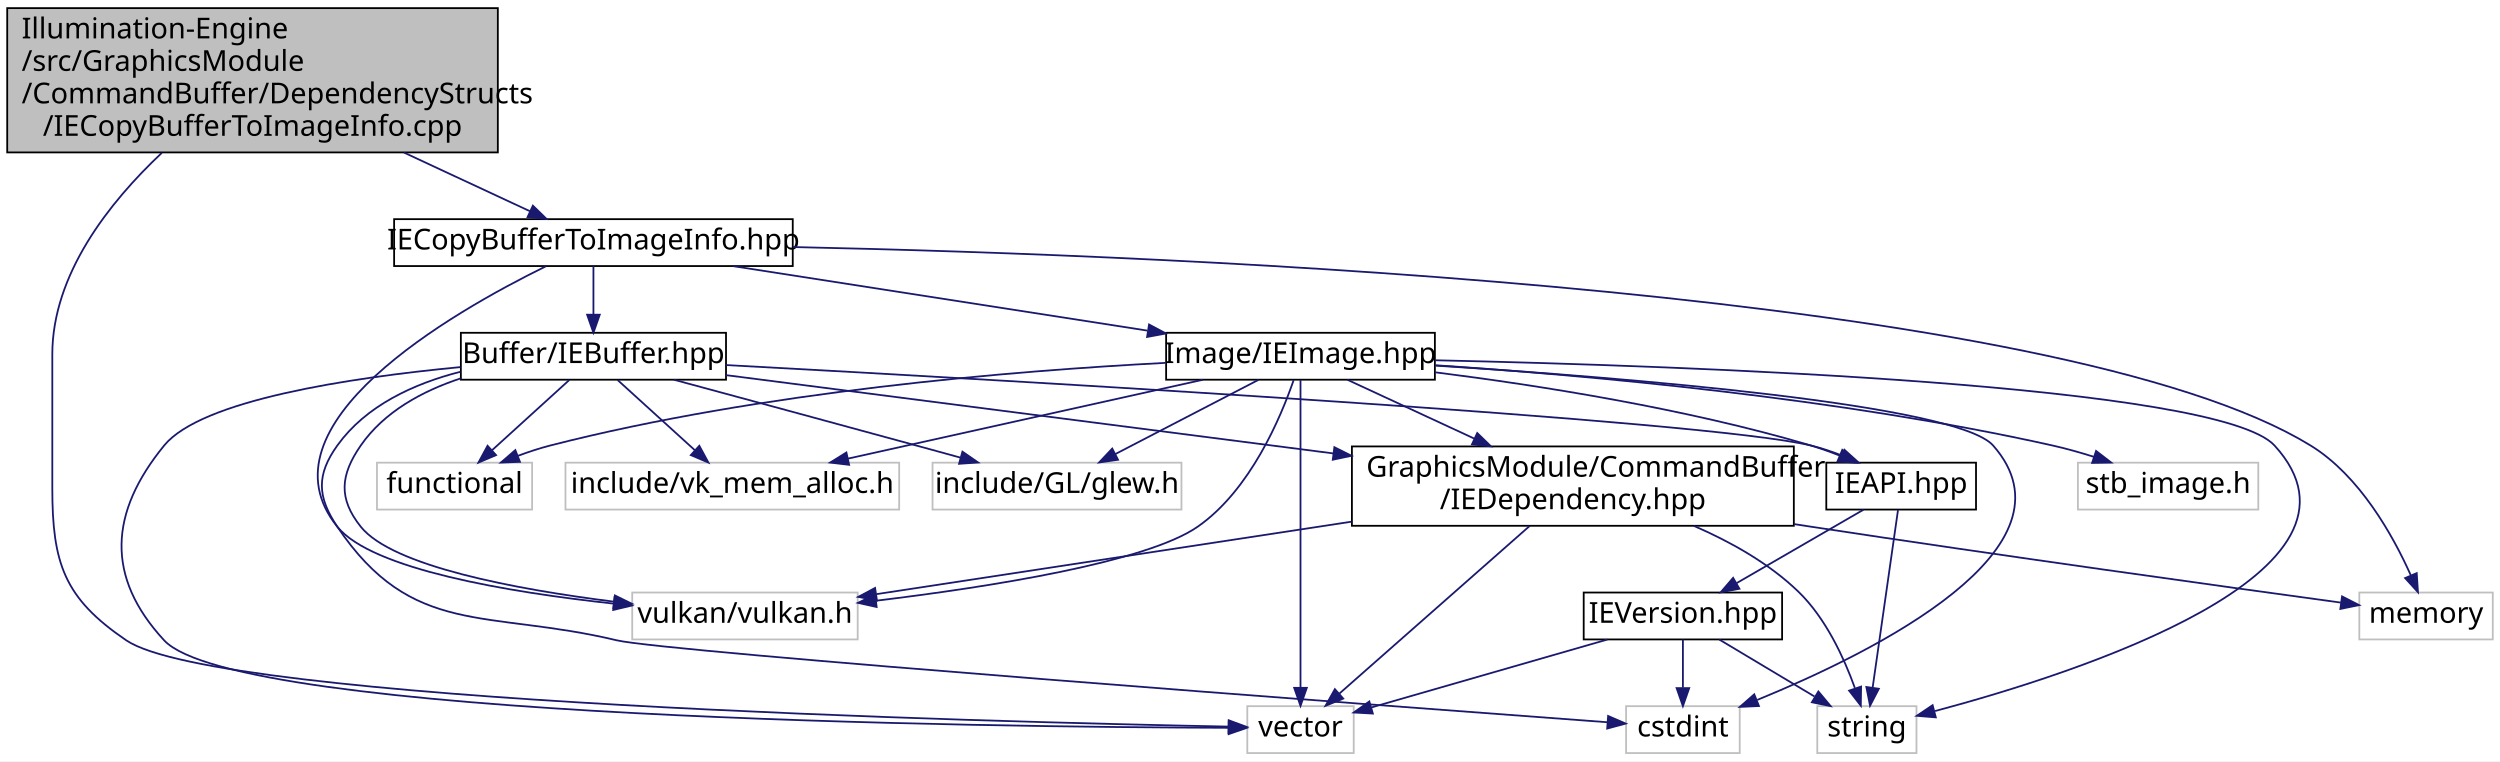
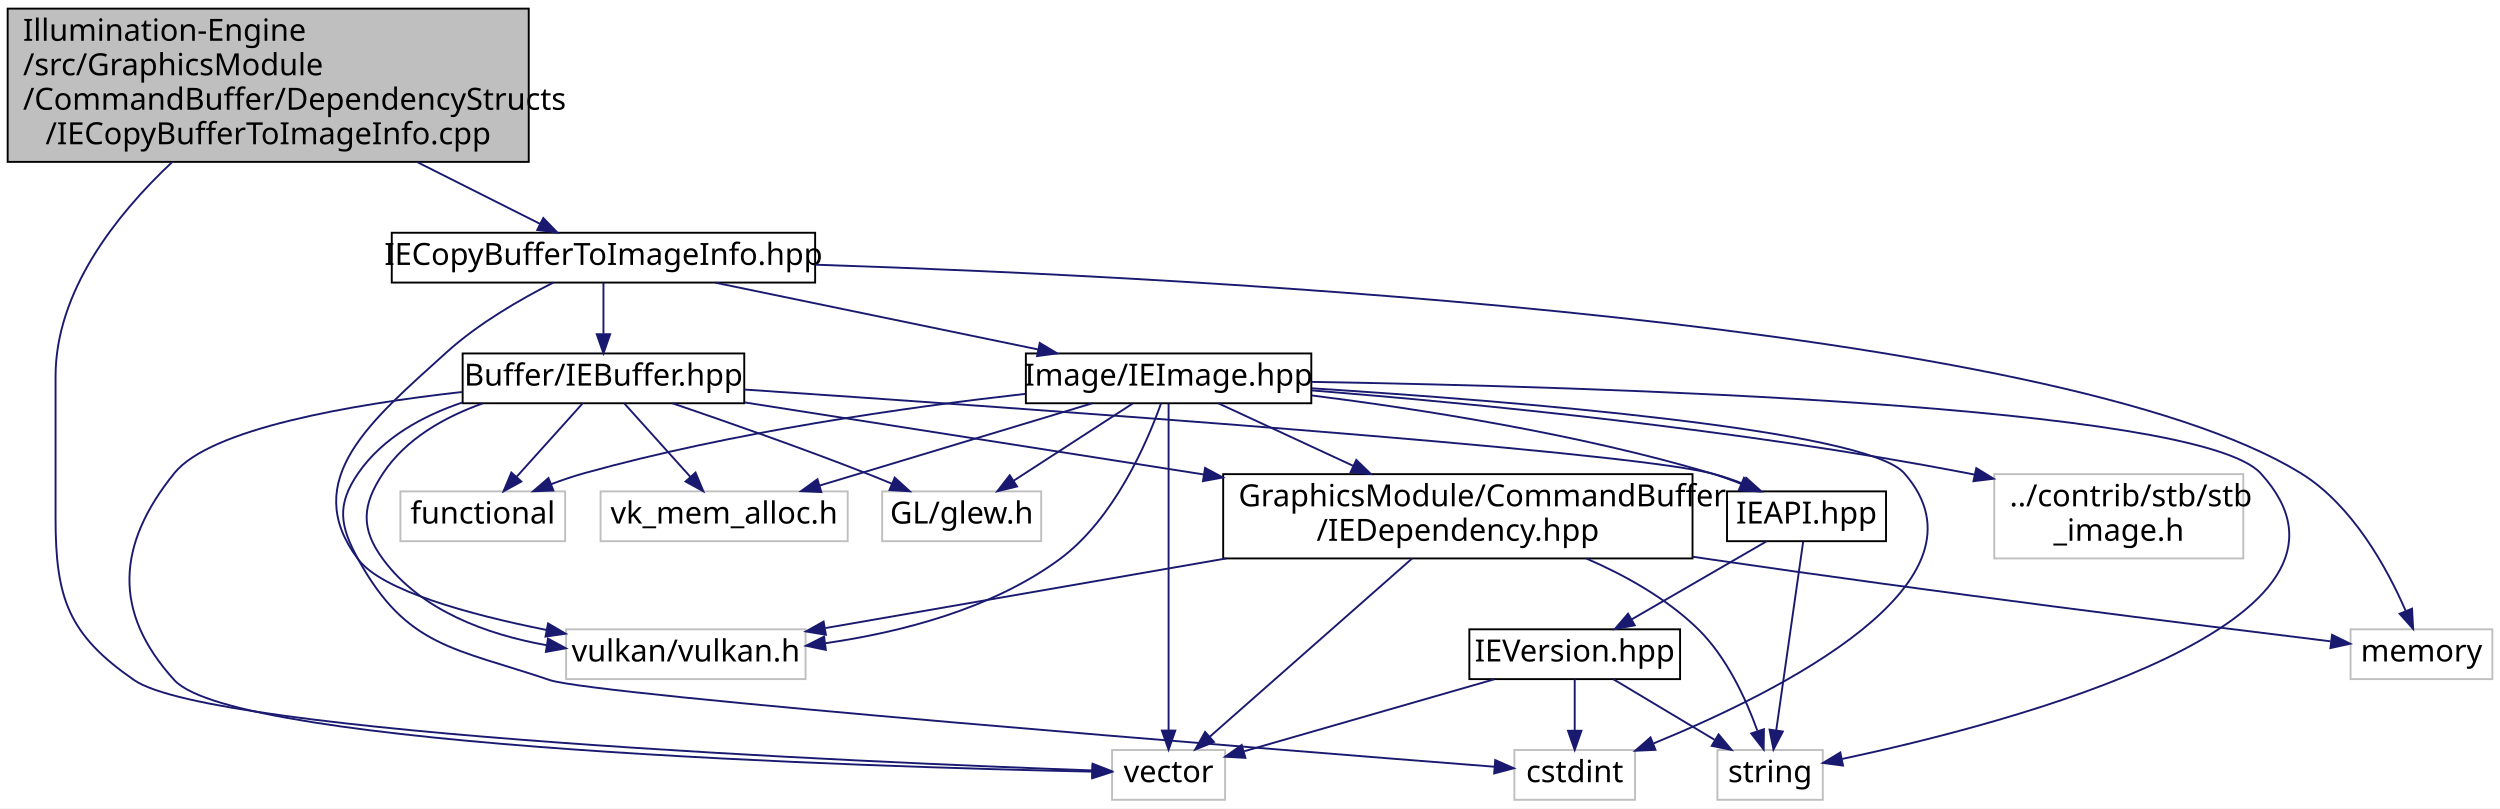
- <svg xmlns="http://www.w3.org/2000/svg" xmlns:xlink="http://www.w3.org/1999/xlink" width="1386pt" height="422pt" viewBox="0.00 0.00 1386.00 422.00">
+ <svg xmlns="http://www.w3.org/2000/svg" xmlns:xlink="http://www.w3.org/1999/xlink" width="1305pt" height="422pt" viewBox="0.00 0.00 1305.00 422.00">
  <g id="graph0" class="graph" transform="scale(1 1) rotate(0) translate(4 418)">
-     <polygon fill="white" stroke="transparent" points="-4,4 -4,-418 1382,-418 1382,4 -4,4" />
+     <polygon fill="white" stroke="transparent" points="-4,4 -4,-418 1301,-418 1301,4 -4,4" />
    <g id="node1" class="node">
      <g id="a_node1">
        <a xlink:title=" ">
          <polygon fill="#bfbfbf" stroke="black" points="0,-333.5 0,-413.5 272,-413.5 272,-333.5 0,-333.5" />
          <text text-anchor="start" x="8" y="-396.7" font-family="Source Sans Pro" font-size="16.00">Illumination-Engine</text>
          <text text-anchor="start" x="8" y="-378.7" font-family="Source Sans Pro" font-size="16.00">/src/GraphicsModule</text>
          <text text-anchor="start" x="8" y="-360.7" font-family="Source Sans Pro" font-size="16.00">/CommandBuffer/DependencyStructs</text>
          <text text-anchor="middle" x="136" y="-342.7" font-family="Source Sans Pro" font-size="16.00">/IECopyBufferToImageInfo.cpp</text>
        </a>
      </g>
    </g>
    <g id="node2" class="node">
      <g id="a_node2">
        <a xlink:href="_i_e_copy_buffer_to_image_info_8hpp.html" target="_top" xlink:title=" ">
-           <polygon fill="white" stroke="black" points="214.5,-270.5 214.5,-296.5 435.5,-296.5 435.5,-270.5 214.5,-270.5" />
-           <text text-anchor="middle" x="325" y="-279.7" font-family="Source Sans Pro" font-size="16.00">IECopyBufferToImageInfo.hpp</text>
+           <polygon fill="white" stroke="black" points="200.5,-270.5 200.5,-296.5 421.5,-296.5 421.5,-270.5 200.5,-270.5" />
+           <text text-anchor="middle" x="311" y="-279.7" font-family="Source Sans Pro" font-size="16.00">IECopyBufferToImageInfo.hpp</text>
        </a>
      </g>
    </g>
    <g id="edge1" class="edge">
-       <path fill="none" stroke="midnightblue" d="M220,-333.39C244.57,-321.95 270.1,-310.06 289.83,-300.88" />
-       <polygon fill="midnightblue" stroke="midnightblue" points="291.43,-303.99 299.02,-296.6 288.48,-297.64 291.43,-303.99" />
+       <path fill="none" stroke="midnightblue" d="M213.78,-333.39C236.32,-322.05 259.73,-310.28 277.94,-301.13" />
+       <polygon fill="midnightblue" stroke="midnightblue" points="279.59,-304.21 286.95,-296.6 276.44,-297.96 279.59,-304.21" />
    </g>
    <g id="node7" class="node">
      <g id="a_node7">
        <a xlink:title=" ">
-           <polygon fill="white" stroke="#bfbfbf" points="687.5,-0.5 687.5,-26.5 746.5,-26.5 746.5,-0.5 687.5,-0.5" />
-           <text text-anchor="middle" x="717" y="-9.7" font-family="Source Sans Pro" font-size="16.00">vector</text>
+           <polygon fill="white" stroke="#bfbfbf" points="576.5,-0.5 576.5,-26.5 635.5,-26.5 635.5,-0.5 576.5,-0.5" />
+           <text text-anchor="middle" x="606" y="-9.7" font-family="Source Sans Pro" font-size="16.00">vector</text>
        </a>
      </g>
    </g>
    <g id="edge33" class="edge">
-       <path fill="none" stroke="midnightblue" d="M85.7,-333.24C56.33,-305.6 25,-265.75 25,-221.5 25,-221.5 25,-221.5 25,-147.5 25,-105.76 31.47,-86.46 66,-63 116.49,-28.7 542.96,-17.78 676.91,-15.18" />
-       <polygon fill="midnightblue" stroke="midnightblue" points="677.21,-18.68 687.14,-14.99 677.07,-11.68 677.21,-18.68" />
+       <path fill="none" stroke="midnightblue" d="M85.7,-333.24C56.33,-305.6 25,-265.75 25,-221.5 25,-221.5 25,-221.5 25,-147.5 25,-105.76 31.65,-86.72 66,-63 106.93,-34.74 448.4,-20.08 566.22,-15.83" />
+       <polygon fill="midnightblue" stroke="midnightblue" points="566.39,-19.33 576.26,-15.47 566.14,-12.33 566.39,-19.33" />
    </g>
    <g id="node3" class="node">
      <g id="a_node3">
        <a xlink:href="_i_e_buffer_8hpp.html" target="_top" xlink:title=" ">
-           <polygon fill="white" stroke="black" points="251.5,-207.5 251.5,-233.5 398.5,-233.5 398.5,-207.5 251.5,-207.5" />
-           <text text-anchor="middle" x="325" y="-216.7" font-family="Source Sans Pro" font-size="16.00">Buffer/IEBuffer.hpp</text>
+           <polygon fill="white" stroke="black" points="237.5,-207.5 237.5,-233.5 384.5,-233.5 384.5,-207.5 237.5,-207.5" />
+           <text text-anchor="middle" x="311" y="-216.7" font-family="Source Sans Pro" font-size="16.00">Buffer/IEBuffer.hpp</text>
        </a>
      </g>
    </g>
    <g id="edge2" class="edge">
-       <path fill="none" stroke="midnightblue" d="M325,-270.45C325,-262.85 325,-252.79 325,-243.78" />
-       <polygon fill="midnightblue" stroke="midnightblue" points="328.5,-243.53 325,-233.53 321.5,-243.53 328.5,-243.53" />
+       <path fill="none" stroke="midnightblue" d="M311,-270.45C311,-262.85 311,-252.79 311,-243.78" />
+       <polygon fill="midnightblue" stroke="midnightblue" points="314.5,-243.53 311,-233.53 307.5,-243.53 314.5,-243.53" />
    </g>
    <g id="node5" class="node">
      <g id="a_node5">
        <a xlink:title=" ">
-           <polygon fill="white" stroke="#bfbfbf" points="1304,-63.5 1304,-89.5 1378,-89.5 1378,-63.5 1304,-63.5" />
-           <text text-anchor="middle" x="1341" y="-72.7" font-family="Source Sans Pro" font-size="16.00">memory</text>
+           <polygon fill="white" stroke="#bfbfbf" points="1223,-63.5 1223,-89.5 1297,-89.5 1297,-63.5 1223,-63.5" />
+           <text text-anchor="middle" x="1260" y="-72.7" font-family="Source Sans Pro" font-size="16.00">memory</text>
        </a>
      </g>
    </g>
    <g id="edge31" class="edge">
-       <path fill="none" stroke="midnightblue" d="M435.74,-281.04C655.68,-276.31 1138.33,-256.23 1277,-171 1304.2,-154.28 1322.63,-121.18 1332.49,-99.19" />
-       <polygon fill="midnightblue" stroke="midnightblue" points="1335.83,-100.26 1336.52,-89.69 1329.39,-97.52 1335.83,-100.26" />
+       <path fill="none" stroke="midnightblue" d="M421.6,-279.83C629.57,-273.02 1069.41,-249.49 1197,-171 1224.06,-154.35 1242.13,-121.23 1251.73,-99.22" />
+       <polygon fill="midnightblue" stroke="midnightblue" points="1255.08,-100.28 1255.66,-89.71 1248.61,-97.61 1255.08,-100.28" />
    </g>
    <g id="node8" class="node">
      <g id="a_node8">
        <a xlink:title=" ">
-           <polygon fill="white" stroke="#bfbfbf" points="346.5,-63.5 346.5,-89.5 471.5,-89.5 471.5,-63.5 346.5,-63.5" />
-           <text text-anchor="middle" x="409" y="-72.7" font-family="Source Sans Pro" font-size="16.00">vulkan/vulkan.h</text>
+           <polygon fill="white" stroke="#bfbfbf" points="291.5,-63.5 291.5,-89.5 416.5,-89.5 416.5,-63.5 291.5,-63.5" />
+           <text text-anchor="middle" x="354" y="-72.7" font-family="Source Sans Pro" font-size="16.00">vulkan/vulkan.h</text>
        </a>
      </g>
    </g>
    <g id="edge32" class="edge">
-       <path fill="none" stroke="midnightblue" d="M298.61,-270.35C246.15,-244.59 137.57,-182.21 183,-126 202.11,-102.36 277.74,-89.71 336.31,-83.33" />
-       <polygon fill="midnightblue" stroke="midnightblue" points="336.7,-86.81 346.28,-82.28 335.97,-79.85 336.7,-86.81" />
+       <path fill="none" stroke="midnightblue" d="M284.82,-270.49C267.76,-261.86 245.65,-249.12 229,-234 190.37,-198.93 151.54,-167.62 183,-126 195.29,-109.74 240.43,-97.35 281.25,-89.16" />
+       <polygon fill="midnightblue" stroke="midnightblue" points="282.09,-92.56 291.24,-87.22 280.75,-85.69 282.09,-92.56" />
    </g>
    <g id="node15" class="node">
      <g id="a_node15">
        <a xlink:href="_i_e_image_8hpp.html" target="_top" xlink:title=" ">
-           <polygon fill="white" stroke="black" points="642.5,-207.5 642.5,-233.5 791.5,-233.5 791.5,-207.5 642.5,-207.5" />
-           <text text-anchor="middle" x="717" y="-216.7" font-family="Source Sans Pro" font-size="16.00">Image/IEImage.hpp</text>
+           <polygon fill="white" stroke="black" points="531.5,-207.5 531.5,-233.5 680.5,-233.5 680.5,-207.5 531.5,-207.5" />
+           <text text-anchor="middle" x="606" y="-216.7" font-family="Source Sans Pro" font-size="16.00">Image/IEImage.hpp</text>
        </a>
      </g>
    </g>
    <g id="edge20" class="edge">
-       <path fill="none" stroke="midnightblue" d="M402.45,-270.45C468.66,-260.14 563.8,-245.34 632.08,-234.71" />
-       <polygon fill="midnightblue" stroke="midnightblue" points="633.03,-238.11 642.37,-233.11 631.95,-231.19 633.03,-238.11" />
+       <path fill="none" stroke="midnightblue" d="M369.28,-270.45C417.77,-260.42 486.85,-246.14 537.88,-235.58" />
+       <polygon fill="midnightblue" stroke="midnightblue" points="538.75,-238.98 547.84,-233.53 537.34,-232.12 538.75,-238.98" />
    </g>
    <g id="node4" class="node">
      <g id="a_node4">
        <a xlink:href="_i_e_dependency_8hpp.html" target="_top" xlink:title=" ">
-           <polygon fill="white" stroke="black" points="745.5,-126.5 745.5,-170.5 990.5,-170.5 990.5,-126.5 745.5,-126.5" />
-           <text text-anchor="start" x="753.5" y="-153.7" font-family="Source Sans Pro" font-size="16.00">GraphicsModule/CommandBuffer</text>
-           <text text-anchor="middle" x="868" y="-135.7" font-family="Source Sans Pro" font-size="16.00">/IEDependency.hpp</text>
+           <polygon fill="white" stroke="black" points="634.5,-126.5 634.5,-170.5 879.5,-170.5 879.5,-126.5 634.5,-126.5" />
+           <text text-anchor="start" x="642.5" y="-153.7" font-family="Source Sans Pro" font-size="16.00">GraphicsModule/CommandBuffer</text>
+           <text text-anchor="middle" x="757" y="-135.7" font-family="Source Sans Pro" font-size="16.00">/IEDependency.hpp</text>
        </a>
      </g>
    </g>
    <g id="edge3" class="edge">
-       <path fill="none" stroke="midnightblue" d="M398.51,-210.02C484.68,-198.91 629.15,-180.29 735.12,-166.63" />
-       <polygon fill="midnightblue" stroke="midnightblue" points="735.78,-170.07 745.25,-165.32 734.89,-163.13 735.78,-170.07" />
+       <path fill="none" stroke="midnightblue" d="M384.65,-207.94C449.66,-197.74 546.01,-182.61 624.42,-170.31" />
+       <polygon fill="midnightblue" stroke="midnightblue" points="625.04,-173.75 634.37,-168.75 623.95,-166.84 625.04,-173.75" />
    </g>
    <g id="edge19" class="edge">
-       <path fill="none" stroke="midnightblue" d="M251.24,-214.48C189.23,-208.55 107.51,-196.11 87,-171 56.64,-133.82 54.39,-98.22 87,-63 127.09,-19.7 544.87,-14.93 677.1,-14.5" />
-       <polygon fill="midnightblue" stroke="midnightblue" points="677.21,-18 687.2,-14.48 677.19,-11 677.21,-18" />
+       <path fill="none" stroke="midnightblue" d="M237.23,-213.39C179.42,-206.89 105.74,-194.23 87,-171 56.86,-133.64 54.68,-98.49 87,-63 119.1,-27.76 449.85,-17.68 565.97,-15.21" />
+       <polygon fill="midnightblue" stroke="midnightblue" points="566.27,-18.7 576.2,-15 566.13,-11.71 566.27,-18.7" />
    </g>
    <g id="edge16" class="edge">
-       <path fill="none" stroke="midnightblue" d="M251.46,-208.25C230.04,-201.18 208.94,-189.69 196,-171 184.62,-154.56 183.53,-141.63 196,-126 213.48,-104.09 281.78,-91.31 336.38,-84.43" />
-       <polygon fill="midnightblue" stroke="midnightblue" points="336.9,-87.89 346.4,-83.21 336.06,-80.94 336.9,-87.89" />
+       <path fill="none" stroke="midnightblue" d="M247.98,-207.43C227.95,-200.29 207.92,-188.96 196,-171 184.94,-154.34 184.11,-142.08 196,-126 215.7,-99.35 249.78,-86.87 281.26,-81.21" />
+       <polygon fill="midnightblue" stroke="midnightblue" points="282.05,-84.63 291.37,-79.6 280.95,-77.71 282.05,-84.63" />
    </g>
    <g id="node9" class="node">
      <g id="a_node9">
        <a xlink:href="_i_e_a_p_i_8hpp.html" target="_top" xlink:title=" ">
-           <polygon fill="white" stroke="black" points="1008.5,-135.5 1008.5,-161.5 1091.5,-161.5 1091.5,-135.5 1008.5,-135.5" />
-           <text text-anchor="middle" x="1050" y="-144.7" font-family="Source Sans Pro" font-size="16.00">IEAPI.hpp</text>
+           <polygon fill="white" stroke="black" points="897.5,-135.5 897.5,-161.5 980.5,-161.5 980.5,-135.5 897.5,-135.5" />
+           <text text-anchor="middle" x="939" y="-144.7" font-family="Source Sans Pro" font-size="16.00">IEAPI.hpp</text>
        </a>
      </g>
    </g>
    <g id="edge8" class="edge">
-       <path fill="none" stroke="midnightblue" d="M398.66,-215.6C561.62,-206.77 942.82,-184.93 1000,-171 1005.57,-169.64 1011.3,-167.73 1016.81,-165.59" />
-       <polygon fill="midnightblue" stroke="midnightblue" points="1018.53,-168.66 1026.4,-161.57 1015.83,-162.2 1018.53,-168.66" />
+       <path fill="none" stroke="midnightblue" d="M384.59,-214.65C529.34,-204.93 841.25,-182.93 889,-171 894.56,-169.61 900.29,-167.67 905.8,-165.53" />
+       <polygon fill="midnightblue" stroke="midnightblue" points="907.52,-168.6 915.39,-161.51 904.81,-162.14 907.52,-168.6" />
    </g>
    <g id="node11" class="node">
      <g id="a_node11">
        <a xlink:title=" ">
-           <polygon fill="white" stroke="#bfbfbf" points="897.5,-0.5 897.5,-26.5 960.5,-26.5 960.5,-0.5 897.5,-0.5" />
-           <text text-anchor="middle" x="929" y="-9.7" font-family="Source Sans Pro" font-size="16.00">cstdint</text>
+           <polygon fill="white" stroke="#bfbfbf" points="786.5,-0.5 786.5,-26.5 849.5,-26.5 849.5,-0.5 786.5,-0.5" />
+           <text text-anchor="middle" x="818" y="-9.7" font-family="Source Sans Pro" font-size="16.00">cstdint</text>
        </a>
      </g>
    </g>
    <g id="edge17" class="edge">
-       <path fill="none" stroke="midnightblue" d="M251.31,-211.91C225.41,-205.29 198.84,-193.14 183,-171 171.37,-154.73 171.83,-142.59 183,-126 224.52,-64.31 265.66,-80.24 338,-63 364.69,-56.64 756.92,-27.23 887.25,-17.58" />
-       <polygon fill="midnightblue" stroke="midnightblue" points="887.54,-21.07 897.25,-16.84 887.02,-14.08 887.54,-21.07" />
+       <path fill="none" stroke="midnightblue" d="M237.35,-207.9C216.32,-200.8 195.69,-189.38 183,-171 171.64,-154.54 173.34,-143.51 183,-126 208.38,-80.01 233.24,-79.84 283,-63 306.28,-55.12 654.16,-27.32 776.13,-17.76" />
+       <polygon fill="midnightblue" stroke="midnightblue" points="776.51,-21.24 786.2,-16.97 775.96,-14.26 776.51,-21.24" />
    </g>
    <g id="node12" class="node">
      <g id="a_node12">
        <a xlink:title=" ">
-           <polygon fill="white" stroke="#bfbfbf" points="309.5,-135.5 309.5,-161.5 494.5,-161.5 494.5,-135.5 309.5,-135.5" />
-           <text text-anchor="middle" x="402" y="-144.7" font-family="Source Sans Pro" font-size="16.00">include/vk_mem_alloc.h</text>
+           <polygon fill="white" stroke="#bfbfbf" points="309.5,-135.5 309.5,-161.5 438.5,-161.5 438.5,-135.5 309.5,-135.5" />
+           <text text-anchor="middle" x="374" y="-144.7" font-family="Source Sans Pro" font-size="16.00">vk_mem_alloc.h</text>
        </a>
      </g>
    </g>
    <g id="edge14" class="edge">
-       <path fill="none" stroke="midnightblue" d="M338.41,-207.31C350.23,-196.57 367.62,-180.75 381.24,-168.38" />
-       <polygon fill="midnightblue" stroke="midnightblue" points="383.7,-170.87 388.74,-161.55 378.99,-165.69 383.7,-170.87" />
+       <path fill="none" stroke="midnightblue" d="M321.97,-207.31C331.46,-196.77 345.34,-181.34 356.38,-169.07" />
+       <polygon fill="midnightblue" stroke="midnightblue" points="359.06,-171.33 363.15,-161.55 353.86,-166.64 359.06,-171.33" />
    </g>
    <g id="node13" class="node">
      <g id="a_node13">
        <a xlink:title=" ">
-           <polygon fill="white" stroke="#bfbfbf" points="513,-135.5 513,-161.5 651,-161.5 651,-135.5 513,-135.5" />
-           <text text-anchor="middle" x="582" y="-144.7" font-family="Source Sans Pro" font-size="16.00">include/GL/glew.h</text>
+           <polygon fill="white" stroke="#bfbfbf" points="456.5,-135.5 456.5,-161.5 539.5,-161.5 539.5,-135.5 456.5,-135.5" />
+           <text text-anchor="middle" x="498" y="-144.7" font-family="Source Sans Pro" font-size="16.00">GL/glew.h</text>
        </a>
      </g>
    </g>
    <g id="edge15" class="edge">
-       <path fill="none" stroke="midnightblue" d="M369.52,-207.5C405.75,-197.71 458.19,-183.52 504,-171 511.9,-168.84 520.25,-166.55 528.43,-164.3" />
-       <polygon fill="midnightblue" stroke="midnightblue" points="529.57,-167.62 538.28,-161.59 527.71,-160.87 529.57,-167.62" />
+       <path fill="none" stroke="midnightblue" d="M347.01,-207.48C374.78,-198.03 414.05,-184.29 448,-171 452.44,-169.26 457.07,-167.37 461.65,-165.46" />
+       <polygon fill="midnightblue" stroke="midnightblue" points="463.05,-168.67 470.89,-161.54 460.31,-162.23 463.05,-168.67" />
    </g>
    <g id="node14" class="node">
      <g id="a_node14">
        <a xlink:title=" ">
          <polygon fill="white" stroke="#bfbfbf" points="205,-135.5 205,-161.5 291,-161.5 291,-135.5 205,-135.5" />
          <text text-anchor="middle" x="248" y="-144.7" font-family="Source Sans Pro" font-size="16.00">functional</text>
        </a>
      </g>
    </g>
    <g id="edge18" class="edge">
-       <path fill="none" stroke="midnightblue" d="M311.59,-207.31C299.77,-196.57 282.38,-180.75 268.76,-168.38" />
-       <polygon fill="midnightblue" stroke="midnightblue" points="271.01,-165.69 261.26,-161.55 266.3,-170.87 271.01,-165.69" />
+       <path fill="none" stroke="midnightblue" d="M300.03,-207.31C290.54,-196.77 276.66,-181.34 265.62,-169.07" />
+       <polygon fill="midnightblue" stroke="midnightblue" points="268.14,-166.64 258.85,-161.55 262.94,-171.33 268.14,-166.64" />
    </g>
    <g id="edge4" class="edge">
-       <path fill="none" stroke="midnightblue" d="M990.6,-127.45C993.76,-126.96 996.9,-126.47 1000,-126 1104.79,-110.02 1227.96,-92.91 1293.81,-83.91" />
-       <polygon fill="midnightblue" stroke="midnightblue" points="1294.44,-87.35 1303.88,-82.53 1293.49,-80.42 1294.44,-87.35" />
+       <path fill="none" stroke="midnightblue" d="M879.59,-127.4C882.76,-126.92 885.9,-126.46 889,-126 1005,-108.98 1141.84,-91.85 1212.48,-83.23" />
+       <polygon fill="midnightblue" stroke="midnightblue" points="1213.32,-86.65 1222.82,-81.97 1212.47,-79.7 1213.32,-86.65" />
    </g>
    <g id="node6" class="node">
      <g id="a_node6">
        <a xlink:title=" ">
-           <polygon fill="white" stroke="#bfbfbf" points="1003.5,-0.5 1003.5,-26.5 1058.5,-26.5 1058.5,-0.5 1003.5,-0.5" />
-           <text text-anchor="middle" x="1031" y="-9.7" font-family="Source Sans Pro" font-size="16.00">string</text>
+           <polygon fill="white" stroke="#bfbfbf" points="892.5,-0.5 892.5,-26.5 947.5,-26.5 947.5,-0.5 892.5,-0.5" />
+           <text text-anchor="middle" x="920" y="-9.7" font-family="Source Sans Pro" font-size="16.00">string</text>
        </a>
      </g>
    </g>
    <g id="edge5" class="edge">
-       <path fill="none" stroke="midnightblue" d="M935.09,-126.44C955.48,-117.62 976.76,-105.68 993,-90 1008.24,-75.28 1018.38,-53.15 1024.32,-36.65" />
-       <polygon fill="midnightblue" stroke="midnightblue" points="1027.78,-37.35 1027.63,-26.76 1021.14,-35.13 1027.78,-37.35" />
+       <path fill="none" stroke="midnightblue" d="M824.09,-126.44C844.48,-117.62 865.76,-105.68 882,-90 897.24,-75.28 907.38,-53.15 913.32,-36.65" />
+       <polygon fill="midnightblue" stroke="midnightblue" points="916.78,-37.35 916.63,-26.76 910.14,-35.13 916.78,-37.35" />
    </g>
    <g id="edge6" class="edge">
-       <path fill="none" stroke="midnightblue" d="M844.07,-126.43C815.01,-100.83 766.41,-58.02 738.49,-33.43" />
-       <polygon fill="midnightblue" stroke="midnightblue" points="740.69,-30.7 730.87,-26.71 736.06,-35.95 740.69,-30.7" />
+       <path fill="none" stroke="midnightblue" d="M733.07,-126.43C704.01,-100.83 655.41,-58.02 627.49,-33.43" />
+       <polygon fill="midnightblue" stroke="midnightblue" points="629.69,-30.7 619.87,-26.71 625.06,-35.95 629.69,-30.7" />
    </g>
    <g id="edge7" class="edge">
-       <path fill="none" stroke="midnightblue" d="M745.3,-128.79C661.26,-115.97 552.65,-99.41 481.93,-88.62" />
-       <polygon fill="midnightblue" stroke="midnightblue" points="482.19,-85.12 471.78,-87.07 481.14,-92.04 482.19,-85.12" />
+       <path fill="none" stroke="midnightblue" d="M636.09,-126.5C567.96,-114.66 485.11,-100.27 426.88,-90.16" />
+       <polygon fill="midnightblue" stroke="midnightblue" points="427.12,-86.65 416.67,-88.39 425.92,-93.55 427.12,-86.65" />
    </g>
    <g id="edge13" class="edge">
-       <path fill="none" stroke="midnightblue" d="M1048.25,-135.23C1045.05,-112.86 1038.24,-65.16 1034.2,-36.88" />
-       <polygon fill="midnightblue" stroke="midnightblue" points="1037.63,-36.15 1032.75,-26.74 1030.7,-37.14 1037.63,-36.15" />
+       <path fill="none" stroke="midnightblue" d="M937.25,-135.23C934.05,-112.86 927.24,-65.16 923.2,-36.88" />
+       <polygon fill="midnightblue" stroke="midnightblue" points="926.63,-36.15 921.75,-26.74 919.7,-37.14 926.63,-36.15" />
    </g>
    <g id="node10" class="node">
      <g id="a_node10">
        <a xlink:href="_i_e_version_8hpp.html" target="_top" xlink:title=" ">
-           <polygon fill="white" stroke="black" points="874,-63.5 874,-89.5 984,-89.5 984,-63.5 874,-63.5" />
-           <text text-anchor="middle" x="929" y="-72.7" font-family="Source Sans Pro" font-size="16.00">IEVersion.hpp</text>
+           <polygon fill="white" stroke="black" points="763,-63.5 763,-89.5 873,-89.5 873,-63.5 763,-63.5" />
+           <text text-anchor="middle" x="818" y="-72.7" font-family="Source Sans Pro" font-size="16.00">IEVersion.hpp</text>
        </a>
      </g>
    </g>
    <g id="edge9" class="edge">
-       <path fill="none" stroke="midnightblue" d="M1029.2,-135.47C1009.81,-124.25 980.67,-107.39 958.81,-94.74" />
-       <polygon fill="midnightblue" stroke="midnightblue" points="960.34,-91.59 949.93,-89.61 956.84,-97.65 960.34,-91.59" />
+       <path fill="none" stroke="midnightblue" d="M918.2,-135.47C898.81,-124.25 869.67,-107.39 847.81,-94.74" />
+       <polygon fill="midnightblue" stroke="midnightblue" points="849.34,-91.59 838.93,-89.61 845.84,-97.65 849.34,-91.59" />
    </g>
    <g id="edge11" class="edge">
-       <path fill="none" stroke="midnightblue" d="M949.15,-63.45C964.24,-54.43 985.1,-41.95 1001.98,-31.85" />
-       <polygon fill="midnightblue" stroke="midnightblue" points="1004.1,-34.66 1010.89,-26.53 1000.51,-28.66 1004.1,-34.66" />
+       <path fill="none" stroke="midnightblue" d="M838.15,-63.45C853.24,-54.43 874.1,-41.95 890.98,-31.85" />
+       <polygon fill="midnightblue" stroke="midnightblue" points="893.1,-34.66 899.89,-26.53 889.51,-28.66 893.1,-34.66" />
    </g>
    <g id="edge12" class="edge">
-       <path fill="none" stroke="midnightblue" d="M887.12,-63.45C849.17,-52.53 793.67,-36.56 756.49,-25.86" />
-       <polygon fill="midnightblue" stroke="midnightblue" points="757.1,-22.4 746.52,-22.99 755.16,-29.12 757.1,-22.4" />
+       <path fill="none" stroke="midnightblue" d="M776.12,-63.45C738.17,-52.53 682.67,-36.56 645.49,-25.86" />
+       <polygon fill="midnightblue" stroke="midnightblue" points="646.1,-22.4 635.52,-22.99 644.16,-29.12 646.1,-22.4" />
    </g>
    <g id="edge10" class="edge">
-       <path fill="none" stroke="midnightblue" d="M929,-63.45C929,-55.85 929,-45.79 929,-36.78" />
-       <polygon fill="midnightblue" stroke="midnightblue" points="932.5,-36.53 929,-26.53 925.5,-36.53 932.5,-36.53" />
+       <path fill="none" stroke="midnightblue" d="M818,-63.45C818,-55.85 818,-45.79 818,-36.78" />
+       <polygon fill="midnightblue" stroke="midnightblue" points="821.5,-36.53 818,-26.53 814.5,-36.53 821.5,-36.53" />
    </g>
    <g id="edge21" class="edge">
-       <path fill="none" stroke="midnightblue" d="M742.96,-207.47C762.24,-198.53 789.24,-186.01 813.21,-174.9" />
-       <polygon fill="midnightblue" stroke="midnightblue" points="814.98,-177.94 822.58,-170.56 812.03,-171.59 814.98,-177.94" />
+       <path fill="none" stroke="midnightblue" d="M631.96,-207.47C651.24,-198.53 678.24,-186.01 702.21,-174.9" />
+       <polygon fill="midnightblue" stroke="midnightblue" points="703.98,-177.94 711.58,-170.56 701.03,-171.59 703.98,-177.94" />
    </g>
    <g id="edge29" class="edge">
-       <path fill="none" stroke="midnightblue" d="M791.53,-218.27C932.35,-215.16 1226.22,-204.67 1257,-171 1321.18,-100.8 1148.45,-45.05 1068.79,-23.8" />
-       <polygon fill="midnightblue" stroke="midnightblue" points="1069.21,-20.29 1058.65,-21.15 1067.44,-27.06 1069.21,-20.29" />
+       <path fill="none" stroke="midnightblue" d="M680.67,-218.65C827.66,-216.19 1143.14,-206.77 1176,-171 1247.53,-93.12 1044.65,-40.35 957.58,-21.83" />
+       <polygon fill="midnightblue" stroke="midnightblue" points="958.06,-18.36 947.56,-19.75 956.63,-25.21 958.06,-18.36" />
    </g>
    <g id="edge30" class="edge">
-       <path fill="none" stroke="midnightblue" d="M717,-207.29C717,-173.75 717,-79.83 717,-36.69" />
-       <polygon fill="midnightblue" stroke="midnightblue" points="720.5,-36.65 717,-26.65 713.5,-36.65 720.5,-36.65" />
+       <path fill="none" stroke="midnightblue" d="M606,-207.29C606,-173.75 606,-79.83 606,-36.69" />
+       <polygon fill="midnightblue" stroke="midnightblue" points="609.5,-36.65 606,-26.65 602.5,-36.65 609.5,-36.65" />
    </g>
    <g id="edge26" class="edge">
-       <path fill="none" stroke="midnightblue" d="M713.17,-207.2C706.15,-186.82 689.2,-146.28 660,-126 631.67,-106.32 545.21,-92.66 481.65,-84.96" />
-       <polygon fill="midnightblue" stroke="midnightblue" points="482.01,-81.48 471.66,-83.78 481.18,-88.43 482.01,-81.48" />
+       <path fill="none" stroke="midnightblue" d="M602.05,-207.37C594.86,-187.24 577.65,-147.05 549,-126 513.7,-100.07 466.11,-87.91 426.78,-82.24" />
+       <polygon fill="midnightblue" stroke="midnightblue" points="427.09,-78.75 416.72,-80.91 426.17,-85.69 427.09,-78.75" />
    </g>
    <g id="edge22" class="edge">
-       <path fill="none" stroke="midnightblue" d="M791.69,-211.59C849.39,-204.31 930.81,-191.49 1000,-171 1005.27,-169.44 1010.72,-167.48 1016,-165.38" />
-       <polygon fill="midnightblue" stroke="midnightblue" points="1017.37,-168.6 1025.25,-161.51 1014.67,-162.14 1017.37,-168.6" />
+       <path fill="none" stroke="midnightblue" d="M680.69,-211.59C738.39,-204.31 819.81,-191.49 889,-171 894.27,-169.44 899.72,-167.48 905,-165.38" />
+       <polygon fill="midnightblue" stroke="midnightblue" points="906.37,-168.6 914.25,-161.51 903.67,-162.14 906.37,-168.6" />
    </g>
    <g id="edge27" class="edge">
-       <path fill="none" stroke="midnightblue" d="M791.83,-215.3C897.77,-208.57 1080.92,-193.78 1101,-171 1151.03,-114.26 1035.67,-56.73 970.23,-29.97" />
-       <polygon fill="midnightblue" stroke="midnightblue" points="971.16,-26.58 960.58,-26.1 968.56,-33.07 971.16,-26.58" />
-     </g>
-     <g id="edge24" class="edge">
-       <path fill="none" stroke="midnightblue" d="M662.85,-207.47C608.23,-195.33 523.91,-176.59 466.01,-163.72" />
-       <polygon fill="midnightblue" stroke="midnightblue" points="466.75,-160.3 456.23,-161.55 465.24,-167.14 466.75,-160.3" />
+       <path fill="none" stroke="midnightblue" d="M680.83,-215.3C786.77,-208.57 969.92,-193.78 990,-171 1040.03,-114.26 924.67,-56.73 859.23,-29.97" />
+       <polygon fill="midnightblue" stroke="midnightblue" points="860.16,-26.58 849.58,-26.1 857.56,-33.07 860.16,-26.58" />
+     </g>
+     <g id="edge25" class="edge">
+       <path fill="none" stroke="midnightblue" d="M566.12,-207.47C526.69,-195.57 466.27,-177.34 423.73,-164.51" />
+       <polygon fill="midnightblue" stroke="midnightblue" points="424.72,-161.15 414.14,-161.61 422.7,-167.85 424.72,-161.15" />
    </g>
    <g id="edge23" class="edge">
-       <path fill="none" stroke="midnightblue" d="M693.79,-207.47C671.87,-196.1 638.78,-178.94 614.28,-166.24" />
-       <polygon fill="midnightblue" stroke="midnightblue" points="615.84,-163.11 605.36,-161.61 612.62,-169.32 615.84,-163.11" />
+       <path fill="none" stroke="midnightblue" d="M587.19,-207.31C570,-196.17 544.38,-179.56 525.01,-167" />
+       <polygon fill="midnightblue" stroke="midnightblue" points="526.89,-164.06 516.6,-161.55 523.08,-169.93 526.89,-164.06" />
    </g>
    <g id="edge28" class="edge">
-       <path fill="none" stroke="midnightblue" d="M642.26,-216.84C558.13,-212.45 417.93,-200.95 301,-171 295.15,-169.5 289.08,-167.5 283.23,-165.32" />
-       <polygon fill="midnightblue" stroke="midnightblue" points="284.26,-161.96 273.68,-161.54 281.69,-168.47 284.26,-161.96" />
+       <path fill="none" stroke="midnightblue" d="M531.34,-212.43C468.96,-205.38 378.09,-192.46 301,-171 295.3,-169.41 289.38,-167.4 283.66,-165.25" />
+       <polygon fill="midnightblue" stroke="midnightblue" points="284.86,-161.96 274.28,-161.54 282.29,-168.47 284.86,-161.96" />
    </g>
    <g id="node16" class="node">
      <g id="a_node16">
        <a xlink:title=" ">
-           <polygon fill="white" stroke="#bfbfbf" points="1148,-135.5 1148,-161.5 1248,-161.5 1248,-135.5 1148,-135.5" />
-           <text text-anchor="middle" x="1198" y="-144.7" font-family="Source Sans Pro" font-size="16.00">stb_image.h</text>
-         </a>
-       </g>
-     </g>
-     <g id="edge25" class="edge">
-       <path fill="none" stroke="midnightblue" d="M791.6,-215.52C875.64,-209.95 1015.93,-197.4 1134,-171 1141.48,-169.33 1149.31,-167.11 1156.82,-164.73" />
-       <polygon fill="midnightblue" stroke="midnightblue" points="1158.07,-168 1166.47,-161.54 1155.87,-161.36 1158.07,-168" />
+           <polygon fill="white" stroke="#bfbfbf" points="1037,-126.5 1037,-170.5 1167,-170.5 1167,-126.5 1037,-126.5" />
+           <text text-anchor="start" x="1045" y="-153.7" font-family="Source Sans Pro" font-size="16.00">../contrib/stb/stb</text>
+           <text text-anchor="middle" x="1102" y="-135.7" font-family="Source Sans Pro" font-size="16.00">_image.h</text>
+         </a>
+       </g>
+     </g>
+     <g id="edge24" class="edge">
+       <path fill="none" stroke="midnightblue" d="M680.71,-214.21C764.56,-207.48 904.39,-193.9 1023,-171 1024.26,-170.76 1025.52,-170.51 1026.79,-170.24" />
+       <polygon fill="midnightblue" stroke="midnightblue" points="1027.63,-173.65 1036.65,-168.1 1026.14,-166.81 1027.63,-173.65" />
    </g>
  </g>
</svg>
